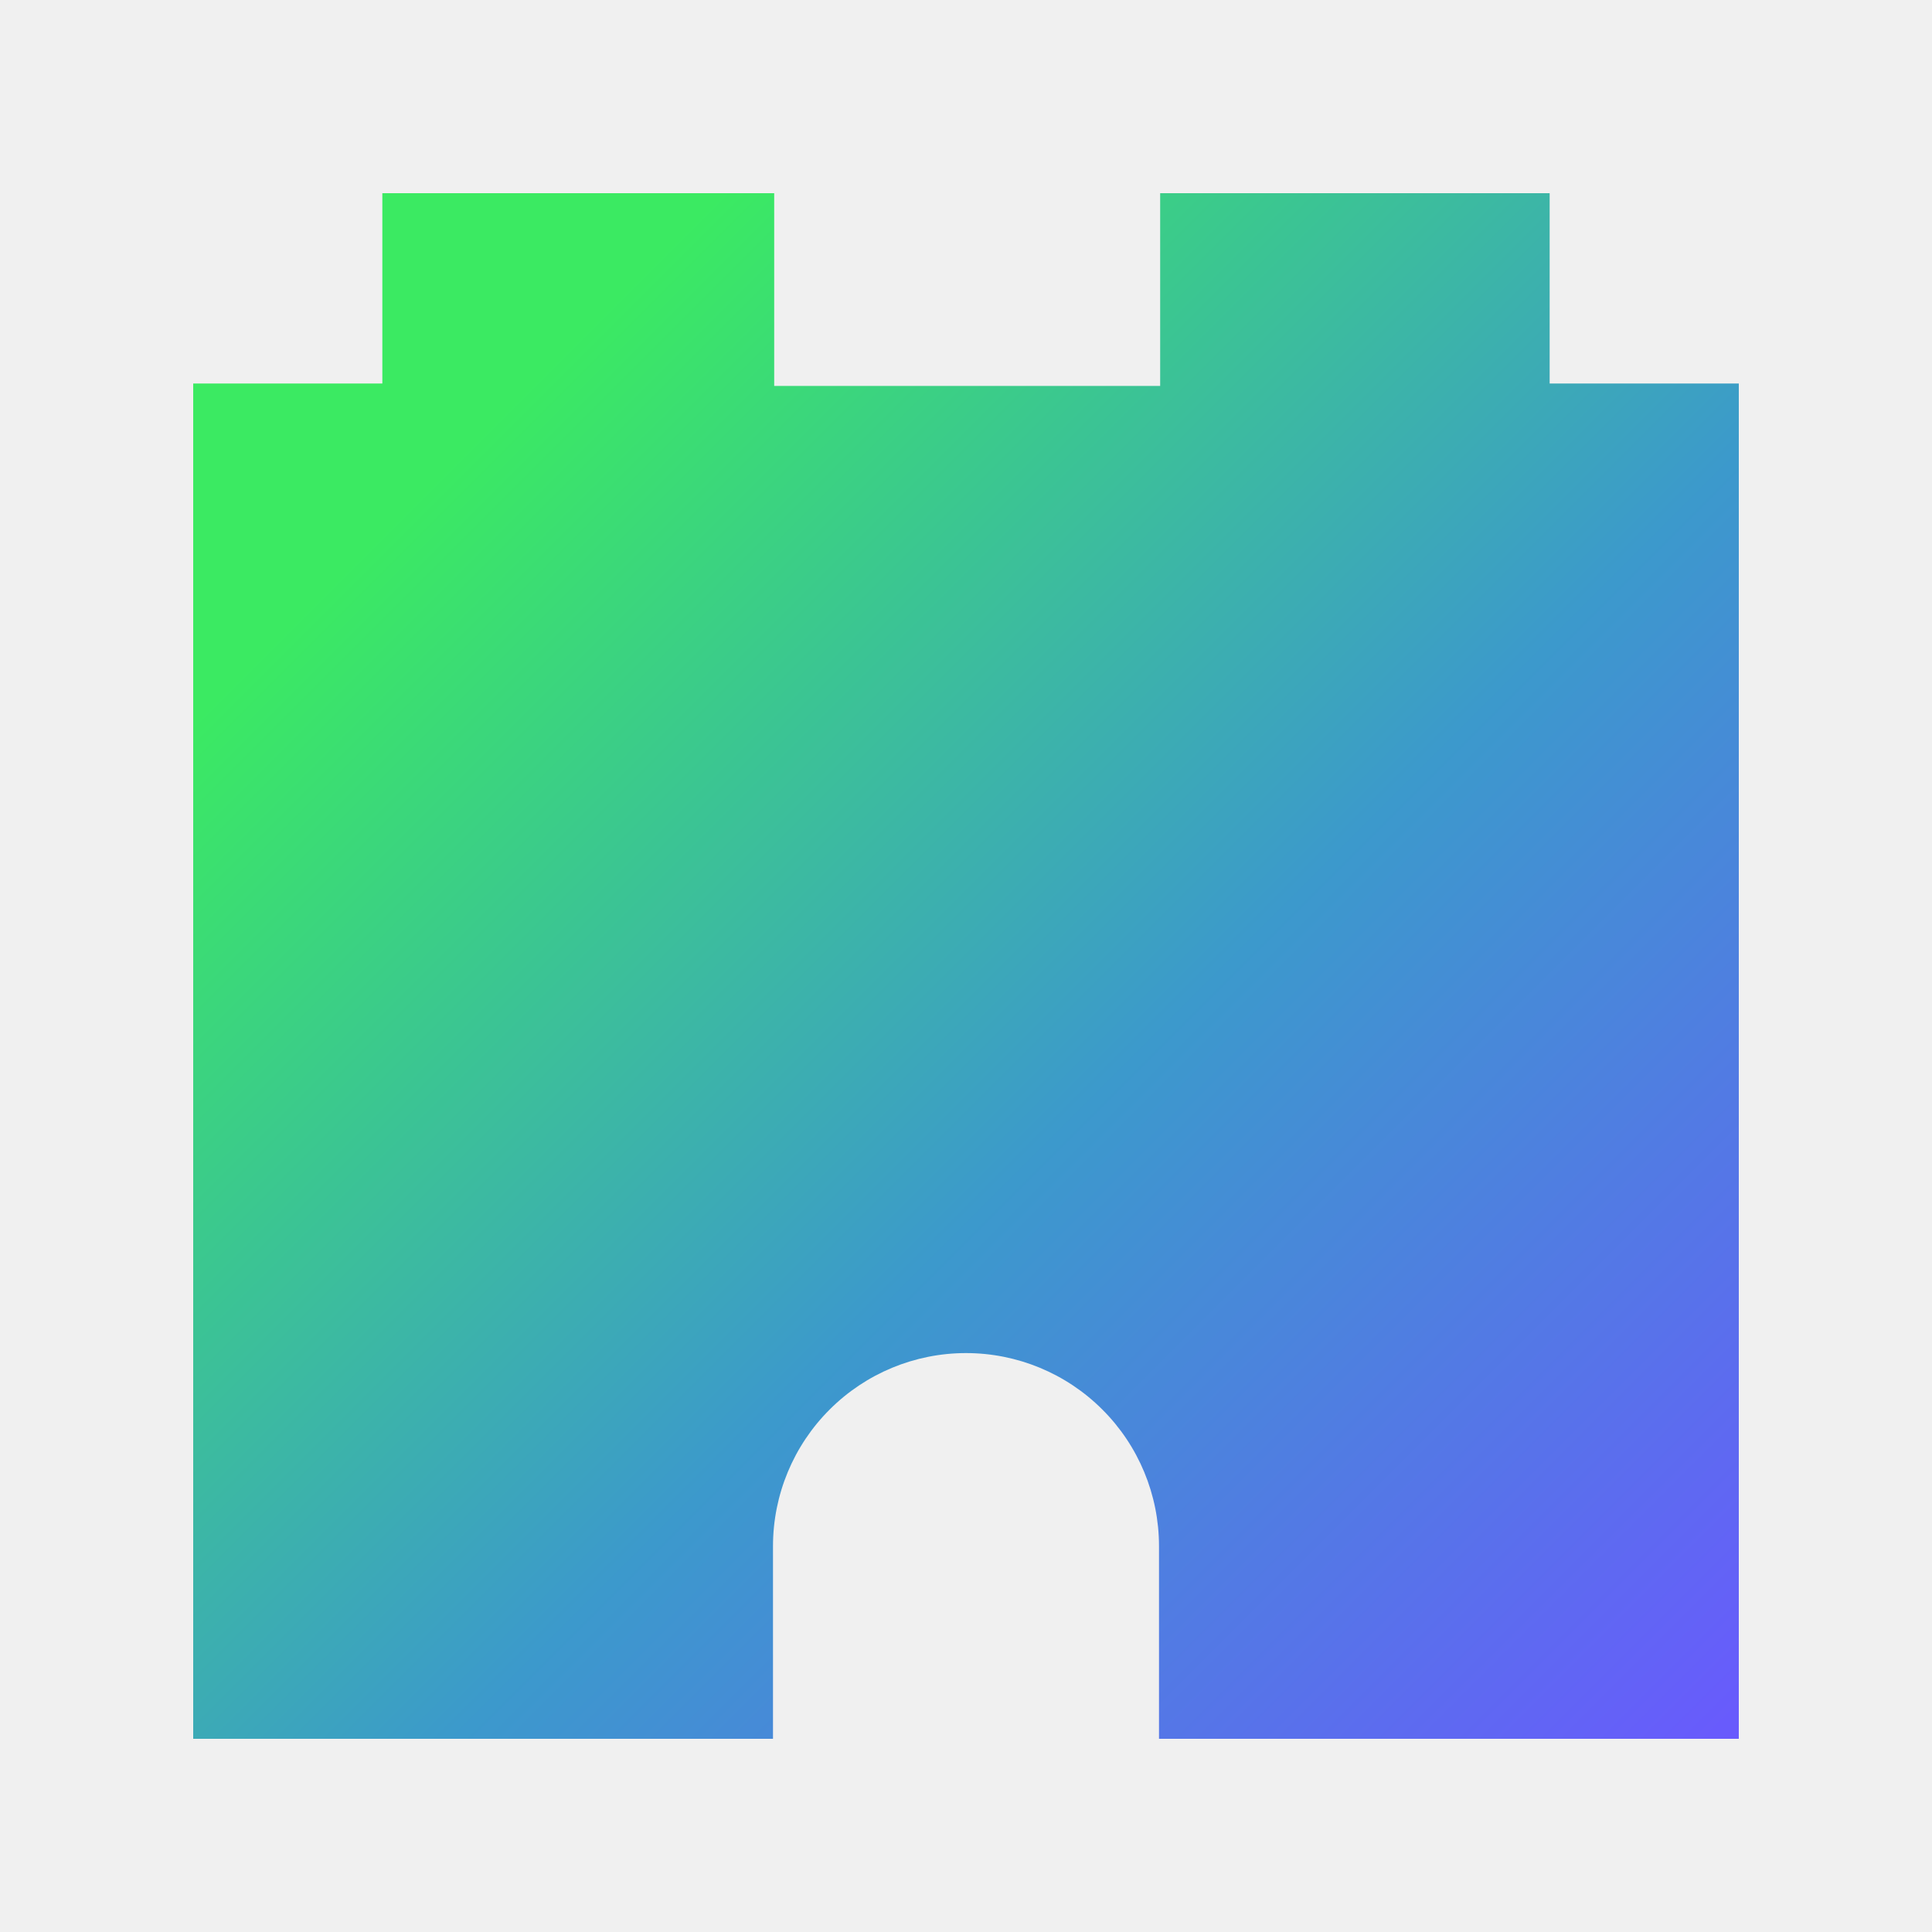
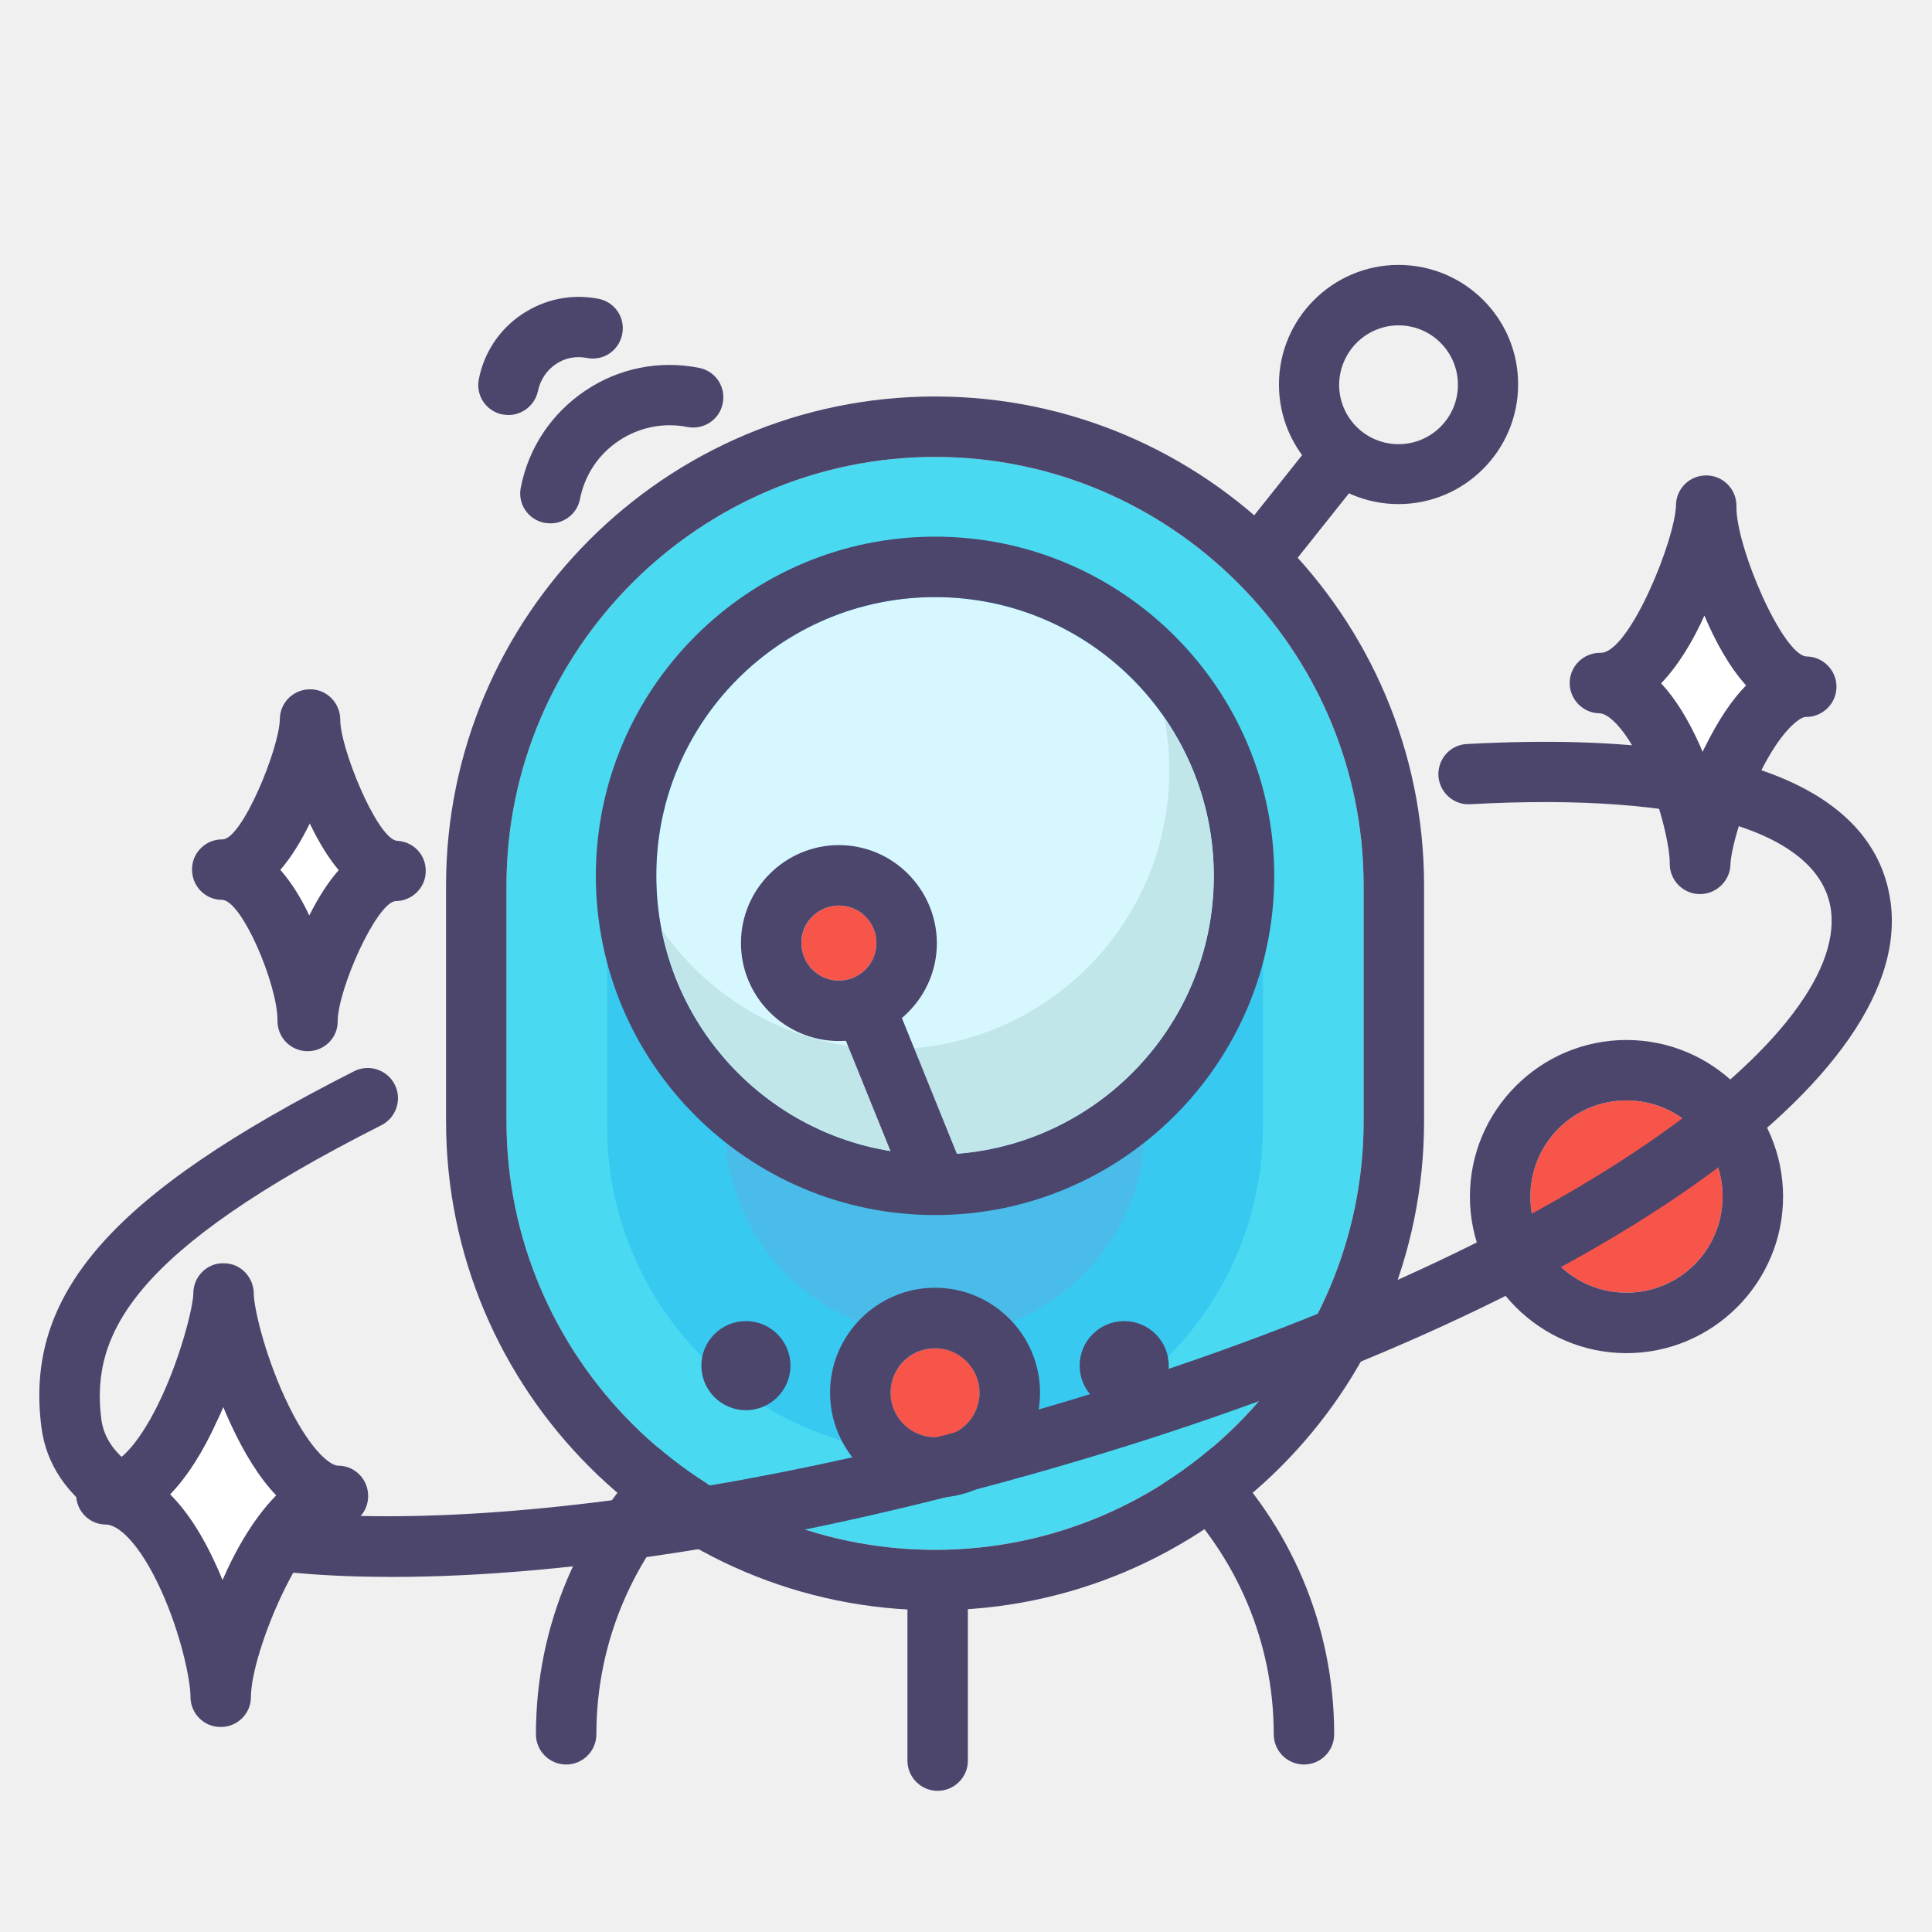
- <svg xmlns="http://www.w3.org/2000/svg" width="40" height="40" viewBox="0 0 40 40" fill="none">
-   <path d="M32.084 7.94V4H24.02V7.99H16.029V4H7.916V7.94H4V36H16.004V32.005C16.006 30.946 16.427 29.931 17.177 29.183C17.926 28.434 18.941 28.014 20 28.014C21.059 28.014 22.074 28.434 22.823 29.183C23.573 29.931 23.994 30.946 23.996 32.005V36H36V7.94H32.084Z" fill="url(#paint0_linear)" />
+ <svg xmlns="http://www.w3.org/2000/svg" t="1637311867608" class="icon" viewBox="0 0 1024 1024" version="1.1" p-id="5823" width="40" height="40">
  <defs>
-     <linearGradient id="paint0_linear" x1="2.942" y1="4.9" x2="37.777" y2="39.734" gradientUnits="userSpaceOnUse">
-       <stop offset="0.159" stop-color="#3BEA62" />
-       <stop offset="0.54" stop-color="#3C99CC" />
-       <stop offset="0.937" stop-color="#6B57FF" />
-     </linearGradient>
+     <style type="text/css" />
  </defs>
+   <path d="M691.125 935.228c-8.837 0-16.018-7.18-16.018-16.018 0-99.006-80.503-179.509-179.509-179.509s-179.509 80.503-179.509 179.509c0 8.837-7.18 16.018-16.018 16.018-8.837 0-16.018-7.18-16.018-16.018 0-116.681 94.864-211.545 211.545-211.545s211.545 94.864 211.545 211.545c0 8.837-7.18 16.018-16.018 16.018z" fill="#4C466D" p-id="5824" />
+   <path d="M495.598 821.446c-124.966 0-227.148-102.182-227.148-227.148v-124.966c0-124.966 102.182-227.148 227.148-227.148s227.148 102.182 227.148 227.148v124.966c0 124.966-102.182 227.148-227.148 227.148z" fill="#49DAF2" p-id="5825" />
+   <path d="M495.598 242.184c124.966 0 227.148 102.182 227.148 227.148v124.966c0 124.966-102.182 227.148-227.148 227.148s-227.148-102.182-227.148-227.148v-124.966c0-124.966 102.182-227.148 227.148-227.148m0-32.036c-142.917 0-259.184 116.267-259.184 259.184v124.966c0 142.917 116.267 259.184 259.184 259.184s259.184-116.267 259.184-259.184v-124.966c0-142.917-116.267-259.184-259.184-259.184z" fill="#4C466D" p-id="5826" />
+   <path d="M495.598 770.77c-95.83 0-173.848-78.018-173.848-173.848v-130.075c0-95.83 78.018-173.848 173.848-173.848s173.848 78.018 173.848 173.848v130.075c0 95.83-78.018 173.848-173.848 173.848z" fill="#38C9F1" p-id="5827" />
+   <path d="M495.598 708.217c-61.309 0-111.296-49.848-111.296-111.296v-130.075c0-61.309 49.848-111.296 111.296-111.296s111.296 49.848 111.296 111.296v130.075c0 61.309-49.986 111.296-111.296 111.296z" fill="#49BCEA" p-id="5828" />
+   <path d="M741.25 172.451c17.399 0 31.483 14.085 31.483 31.483 0 17.399-14.085 31.483-31.483 31.483-17.399 0-31.483-14.085-31.483-31.483 0.138-17.399 14.223-31.483 31.483-31.483m0-32.036c-34.935 0-63.381 28.445-63.381 63.381 0 34.935 28.445 63.381 63.381 63.381 34.935 0 63.381-28.445 63.381-63.381 0.138-34.935-28.307-63.381-63.381-63.381z" fill="#4C466D" p-id="5829" />
+   <path d="M495.598 738.182m-23.612 0a23.612 23.612 0 1 0 47.225 0 23.612 23.612 0 1 0-47.225 0Z" fill="#F7554A" p-id="5830" />
+   <path d="M495.598 714.569c12.98 0 23.612 10.632 23.612 23.612 0 12.98-10.632 23.612-23.612 23.612-12.98 0-23.612-10.632-23.612-23.612 0-13.118 10.494-23.612 23.612-23.612m0-32.036c-30.655 0-55.648 24.993-55.648 55.648 0 30.655 24.993 55.648 55.648 55.648S551.246 768.836 551.246 738.182c0-30.655-24.993-55.648-55.648-55.648z" fill="#4C466D" p-id="5831" />
+   <path d="M395.349 723.821m-23.612 0a23.612 23.612 0 1 0 47.225 0 23.612 23.612 0 1 0-47.225 0Z" fill="#4C466D" p-id="5832" />
+   <path d="M595.847 723.821m-23.612 0a23.612 23.612 0 1 0 47.225 0 23.612 23.612 0 1 0-47.225 0Z" fill="#4C466D" p-id="5833" />
+   <path d="M904.189 268.005c-0.276 16.708-24.579 94.588-56.2 94.035 31.621 0.552 53.3 74.013 53.024 95.968 0.414-21.817 26.926-94.588 56.2-94.035-29.274-0.552-53.3-76.637-53.024-95.968z" fill="#FFFFFF" p-id="5834" />
+   <path d="M901.013 473.889h-0.276c-8.699-0.138-15.742-7.318-15.742-16.018v-0.276c0.138-7.871-4.281-29.274-13.118-49.158-9.114-20.713-18.918-30.378-24.165-30.378-8.699-0.138-15.742-7.318-15.742-16.018v-0.276c0.138-8.699 7.318-15.742 16.018-15.742h0.414c15.189 0 39.492-59.928 39.906-78.294 0.138-8.837 7.318-15.88 16.294-15.742 8.837 0.138 15.88 7.457 15.742 16.294-0.414 21.403 24.717 79.398 37.283 79.675 8.699 0.138 15.742 7.318 15.742 16.018v0.276c-0.138 8.699-7.318 15.742-16.018 15.742h-0.276c-3.176 0-13.118 7.18-24.303 29.826-9.942 20.16-15.465 41.149-15.604 48.606-0.276 8.423-7.457 15.465-16.156 15.465z m-20.575-111.71c7.595 8.147 14.499 19.332 20.713 33.278 0.414 0.967 0.829 1.933 1.243 3.038 0.552-1.105 0.967-2.071 1.519-3.038 6.766-13.67 13.946-24.441 21.541-32.174-8.975-9.942-16.294-23.336-22.093-37.007-5.938 13.256-13.67 26.236-22.922 35.902z" fill="#4C466D" p-id="5835" />
+   <path d="M164.196 381.511c-0.138 13.946-19.884 79.675-46.396 79.536 26.65 0.138 45.43 61.862 45.292 80.089 0.138-18.365 21.817-79.675 46.396-79.536-24.441-0.138-45.43-63.795-45.292-80.089z" fill="#FFFFFF" p-id="5836" />
+   <path d="M163.092 557.153c-8.975 0-16.018-7.18-16.018-16.018v-0.138c0.138-19.056-18.918-63.933-29.412-64.071-8.837 0-15.88-7.18-15.88-16.018v-0.138c0-8.837 7.18-15.88 16.018-15.88h0.138c10.356 0 30.102-48.191 30.378-63.657 0-8.837 7.18-15.88 16.018-15.88h0.138c8.837 0 15.88 7.318 15.88 16.156-0.138 14.499 18.779 61.309 29.55 64.071 0.414 0 0.829 0 1.243 0.138 8.285 0.69 14.637 7.595 14.499 16.018 0 8.837-7.318 15.88-16.156 15.88h-0.138c-10.218 1.795-30.24 46.672-30.378 63.657 0.138 8.699-7.042 15.88-15.88 15.88z m-14.499-96.107c6.076 6.904 11.185 15.327 15.327 24.165 4.971-9.804 10.08-17.813 15.604-24.027-5.385-6.352-10.494-14.637-15.327-24.717-4.419 8.975-9.528 17.537-15.604 24.579z" fill="#4C466D" p-id="5837" />
+   <path d="M495.598 464.223m-147.75 0a147.75 147.75 0 1 0 295.5 0 147.75 147.75 0 1 0-295.5 0Z" fill="#D7F7FF" p-id="5838" />
+   <path d="M495.598 316.473c81.608 0 147.75 66.142 147.75 147.75s-66.142 147.75-147.75 147.75-147.75-66.142-147.75-147.75c-0.138-81.608 66.142-147.75 147.75-147.75m0-32.036c-99.144 0-179.785 80.641-179.785 179.785s80.641 179.785 179.785 179.785 179.785-80.641 179.785-179.785-80.641-179.785-179.785-179.785z" fill="#4C466D" p-id="5839" />
+   <path d="M862.073 634.204m-50.953 0a50.953 50.953 0 1 0 101.906 0 50.953 50.953 0 1 0-101.906 0Z" fill="#F7554A" p-id="5840" />
+   <path d="M862.073 583.251c28.169 0 50.953 22.784 50.953 50.953s-22.784 50.953-50.953 50.953-50.953-22.784-50.953-50.953 22.784-50.953 50.953-50.953m0-32.036c-45.706 0-82.989 37.283-82.989 82.989s37.283 82.989 82.989 82.989 82.989-37.283 82.989-82.989-37.283-82.989-82.989-82.989z" fill="#4C466D" p-id="5841" />
+   <path d="M616.974 380.13c1.795 9.114 2.762 18.503 2.762 28.169 0 81.608-66.142 147.75-147.75 147.75-50.263 0-94.726-25.131-121.376-63.657 13.118 68.075 73.046 119.581 144.988 119.581 81.608 0 147.75-66.142 147.75-147.75 0-31.207-9.804-60.205-26.374-84.093z" fill="#C1E6EA" p-id="5842" />
+   <path d="M207.693 835.807c-68.075 0-121.514-10.08-152.721-30.517-19.332-12.704-30.517-29.136-33.002-48.744-9.252-70.837 37.283-123.723 165.701-188.761 7.871-4.004 17.537-0.829 21.541 7.042 4.004 7.871 0.829 17.537-7.042 21.541-131.456 66.418-154.378 110.467-148.44 156.035 1.381 10.08 7.457 18.641 18.779 26.098 65.452 42.944 266.088 29.826 477.219-31.207 274.511-79.26 429.441-196.908 420.742-264.707-5.523-42.116-75.118-62.69-191.246-56.338-8.699 0.552-16.294-6.214-16.846-15.051-0.414-8.837 6.214-16.432 15.051-16.846 175.367-9.528 219.001 40.459 224.663 84.093 12.704 97.349-169.843 220.52-443.664 299.642-131.87 38.111-255.594 57.719-350.734 57.719z" fill="#4C466D" p-id="5843" />
+   <path d="M118.491 685.71c-0.138 18.779-26.512 106.601-62.138 106.463 35.626 0.276 60.895 82.712 60.619 107.291 0.138-24.579 29.274-106.601 62.138-106.463-32.864-0.276-60.757-85.474-60.619-107.291z" fill="#FFFFFF" p-id="5844" />
+   <path d="M116.972 915.344c-8.975 0-16.018-7.18-16.018-16.018v-0.138c0-8.975-5.247-33.554-15.465-56.062-11.737-25.822-23.06-35.073-29.274-35.073-8.837 0-15.88-7.18-15.88-16.018v-0.138c0-8.837 7.18-15.88 16.018-15.88h0.138c6.49 0 18.089-11.323 29.688-36.73 10.494-23.06 16.294-47.639 16.294-53.853 0-8.837 7.318-16.156 16.156-15.88 8.837 0 15.88 7.318 15.88 16.156 0 6.766 5.385 30.931 16.432 54.957 12.151 26.512 23.612 36.178 28.307 36.178 8.837 0 15.88 7.18 15.88 16.018v0.138c0 8.837-7.18 15.88-16.018 15.88h-0.138c-17.261 0-45.844 66.004-45.982 90.583 0 8.837-7.18 15.88-16.018 15.88z m-26.788-123.309c8.975 8.975 17.261 21.679 24.579 37.973 1.105 2.486 2.209 4.971 3.176 7.457 7.318-16.846 16.984-33.278 28.445-44.877-8.699-9.114-16.846-21.955-24.441-38.525-1.243-2.762-2.486-5.523-3.59-8.285-0.967 2.347-1.933 4.557-3.038 6.766-7.733 17.122-16.156 30.24-25.131 39.492z" fill="#4C466D" p-id="5845" />
+   <path d="M444.645 499.849m-19.884 0a19.884 19.884 0 1 0 39.768 0 19.884 19.884 0 1 0-39.768 0Z" fill="#F7554A" p-id="5846" />
+   <path d="M444.645 479.964c11.047 0 19.884 8.975 19.884 19.884 0 11.047-8.975 19.884-19.884 19.884-11.047 0-19.884-8.975-19.884-19.884-0.138-10.909 8.837-19.884 19.884-19.884m0-32.036c-28.583 0-51.92 23.336-51.92 51.92 0 28.583 23.336 51.92 51.92 51.92 28.583 0 51.92-23.336 51.92-51.92-0.138-28.583-23.336-51.92-51.92-51.92z" fill="#4C466D" p-id="5847" />
+   <path d="M291.786 277.395c-0.967 0-2.071-0.138-3.176-0.276-8.699-1.657-14.361-10.08-12.566-18.779 4.143-21.127 16.294-39.216 34.107-51.229 17.813-12.013 39.216-16.294 60.343-12.151 8.699 1.657 14.361 10.08 12.566 18.779-1.657 8.699-10.08 14.223-18.779 12.566-12.704-2.486-25.546 0.138-36.316 7.318-10.771 7.18-18.089 18.227-20.575 30.931-1.381 7.457-8.147 12.842-15.604 12.842zM269.555 219.952c-0.967 0-2.071-0.138-3.176-0.276-8.699-1.657-14.361-10.08-12.566-18.779 2.762-14.085 10.909-26.374 22.922-34.383 12.013-8.009 26.374-10.909 40.459-8.147 8.699 1.657 14.361 10.08 12.566 18.779-1.657 8.699-10.08 14.361-18.779 12.566-5.8-1.105-11.599 0-16.432 3.314s-8.147 8.285-9.39 14.085c-1.519 7.457-8.147 12.842-15.604 12.842z" fill="#4C466D" p-id="5848" />
+   <path d="M452.654 519.733l42.944 106.049" fill="#F7554A" p-id="5849" />
+   <path d="M437.893 525.795l29.696-12.017 42.886 105.988-29.698 12.016z" fill="#4C466D" p-id="5850" />
+   <path d="M656.894 282.999l40.419-50.778 25.065 19.953-40.42 50.776zM496.979 949.174c-8.837 0-16.018-7.18-16.018-16.018v-86.993c0-8.837 7.18-16.018 16.018-16.018 8.837 0 16.018 7.18 16.018 16.018v86.993c0 8.837-7.18 16.018-16.018 16.018z" fill="#4C466D" p-id="5851" />
</svg>
